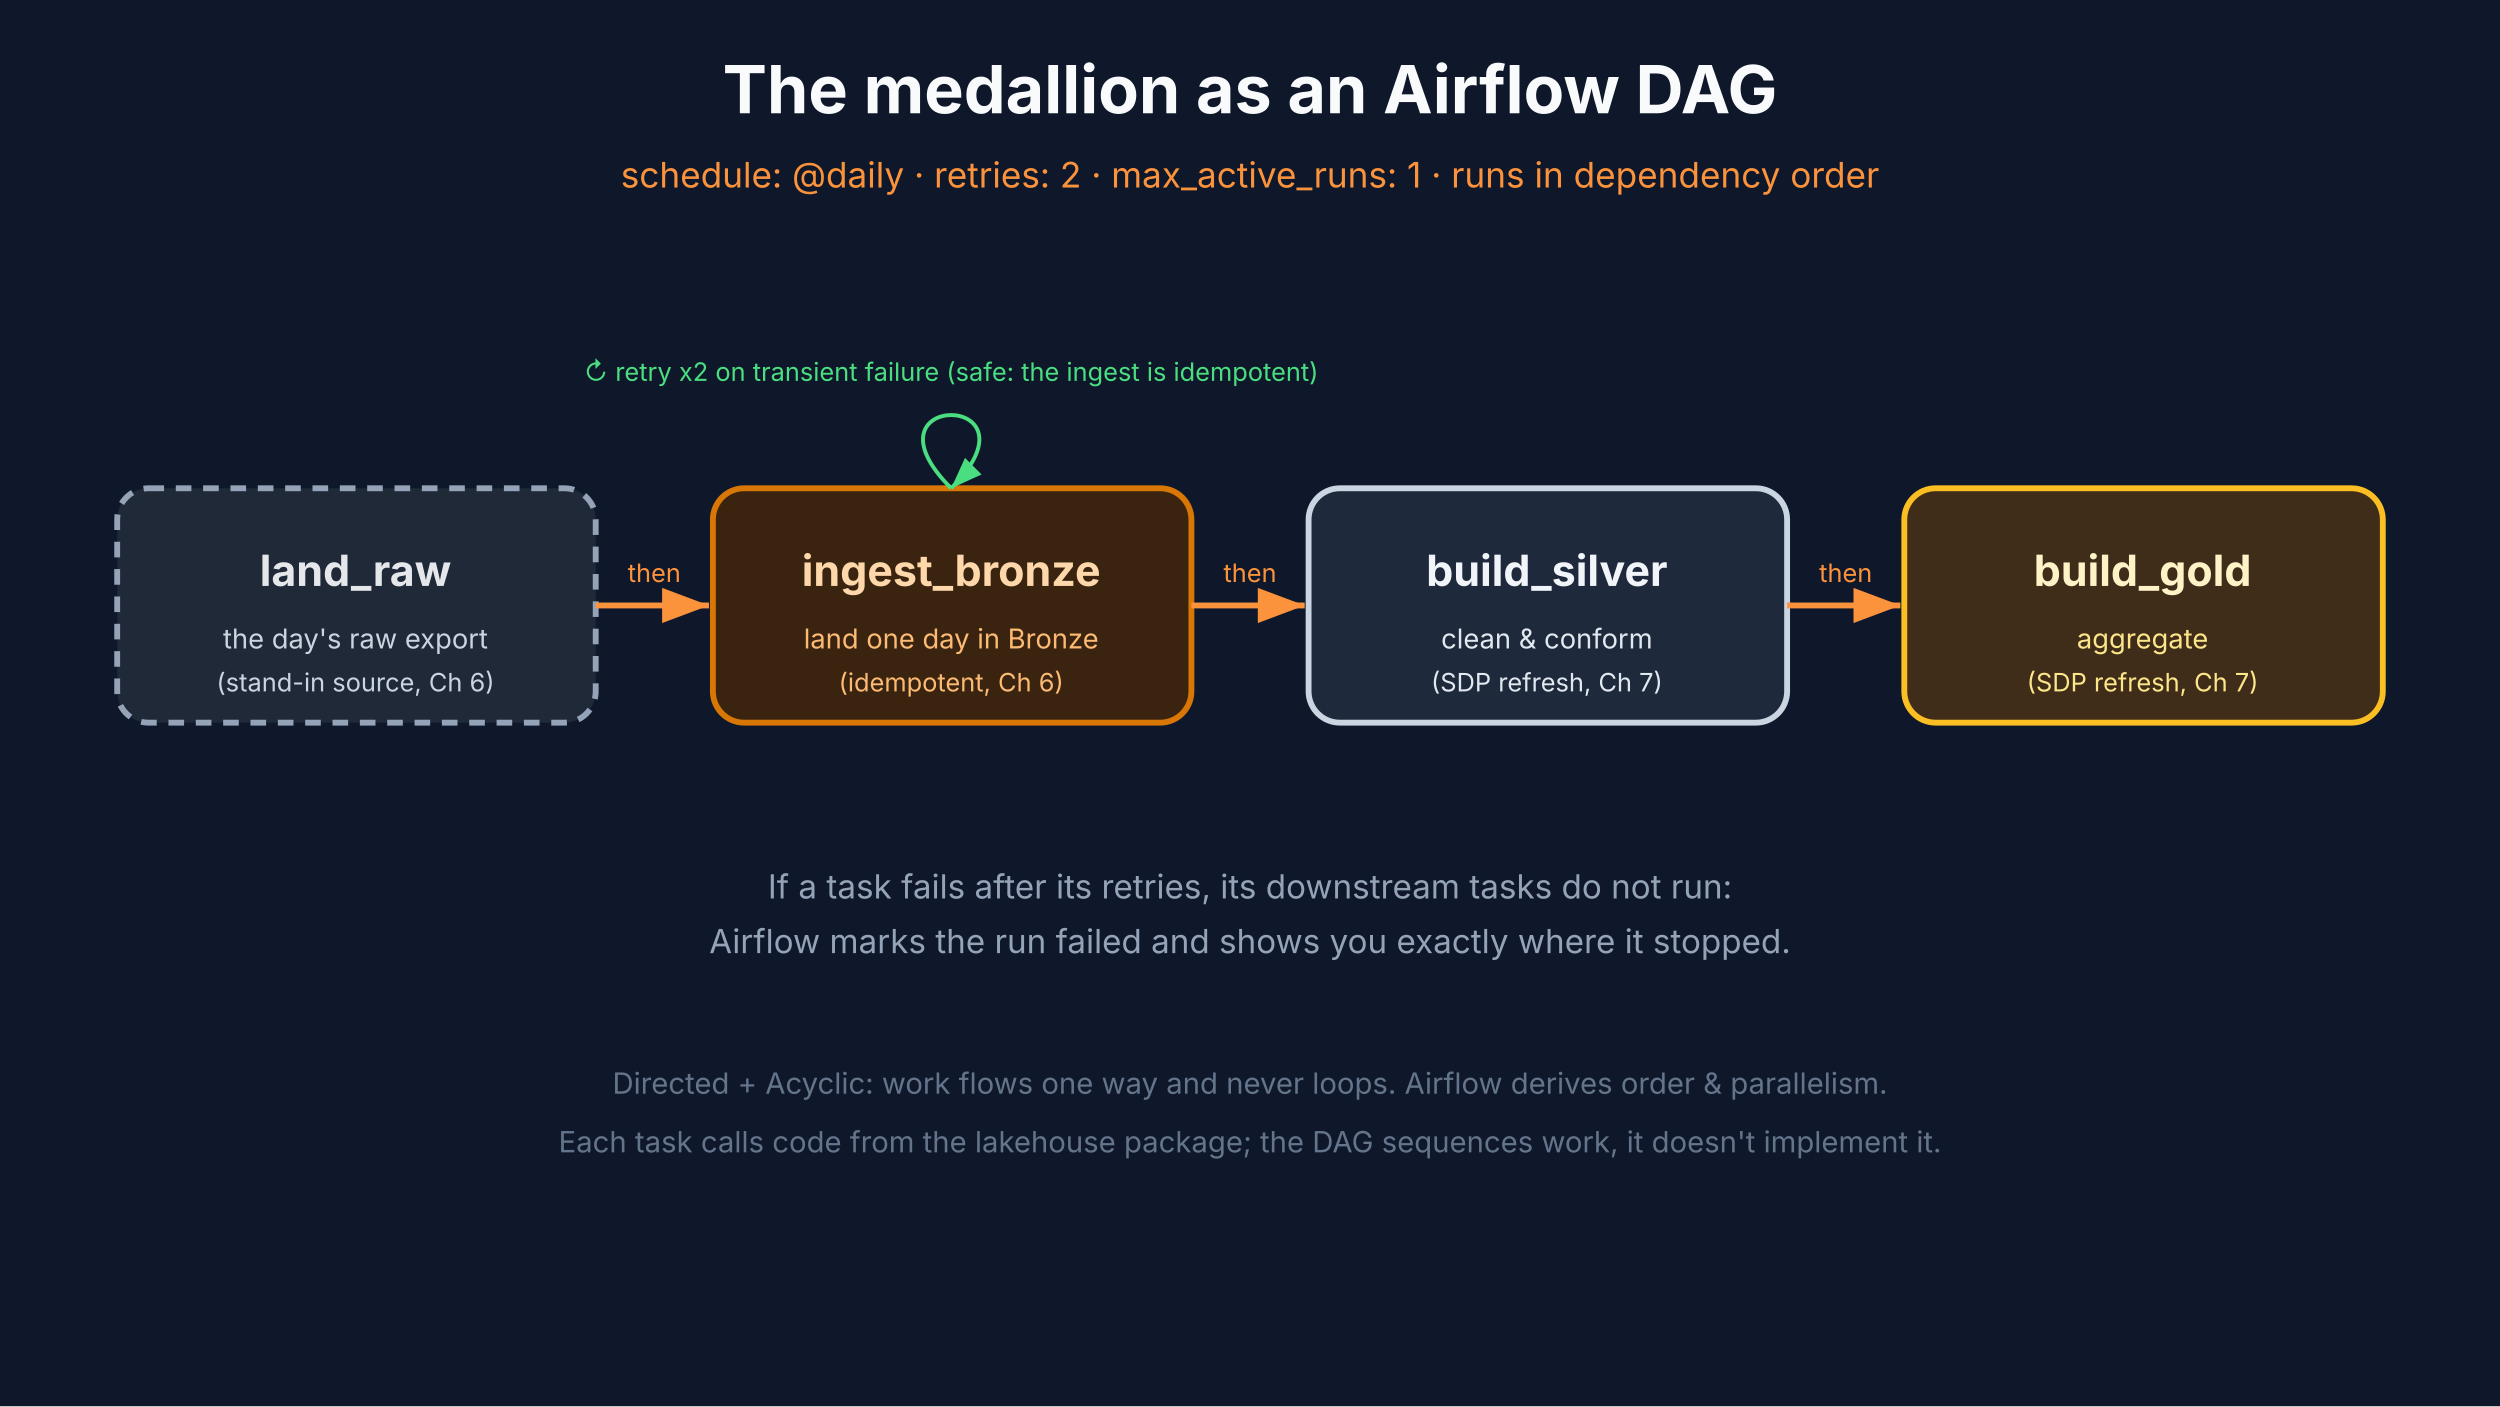
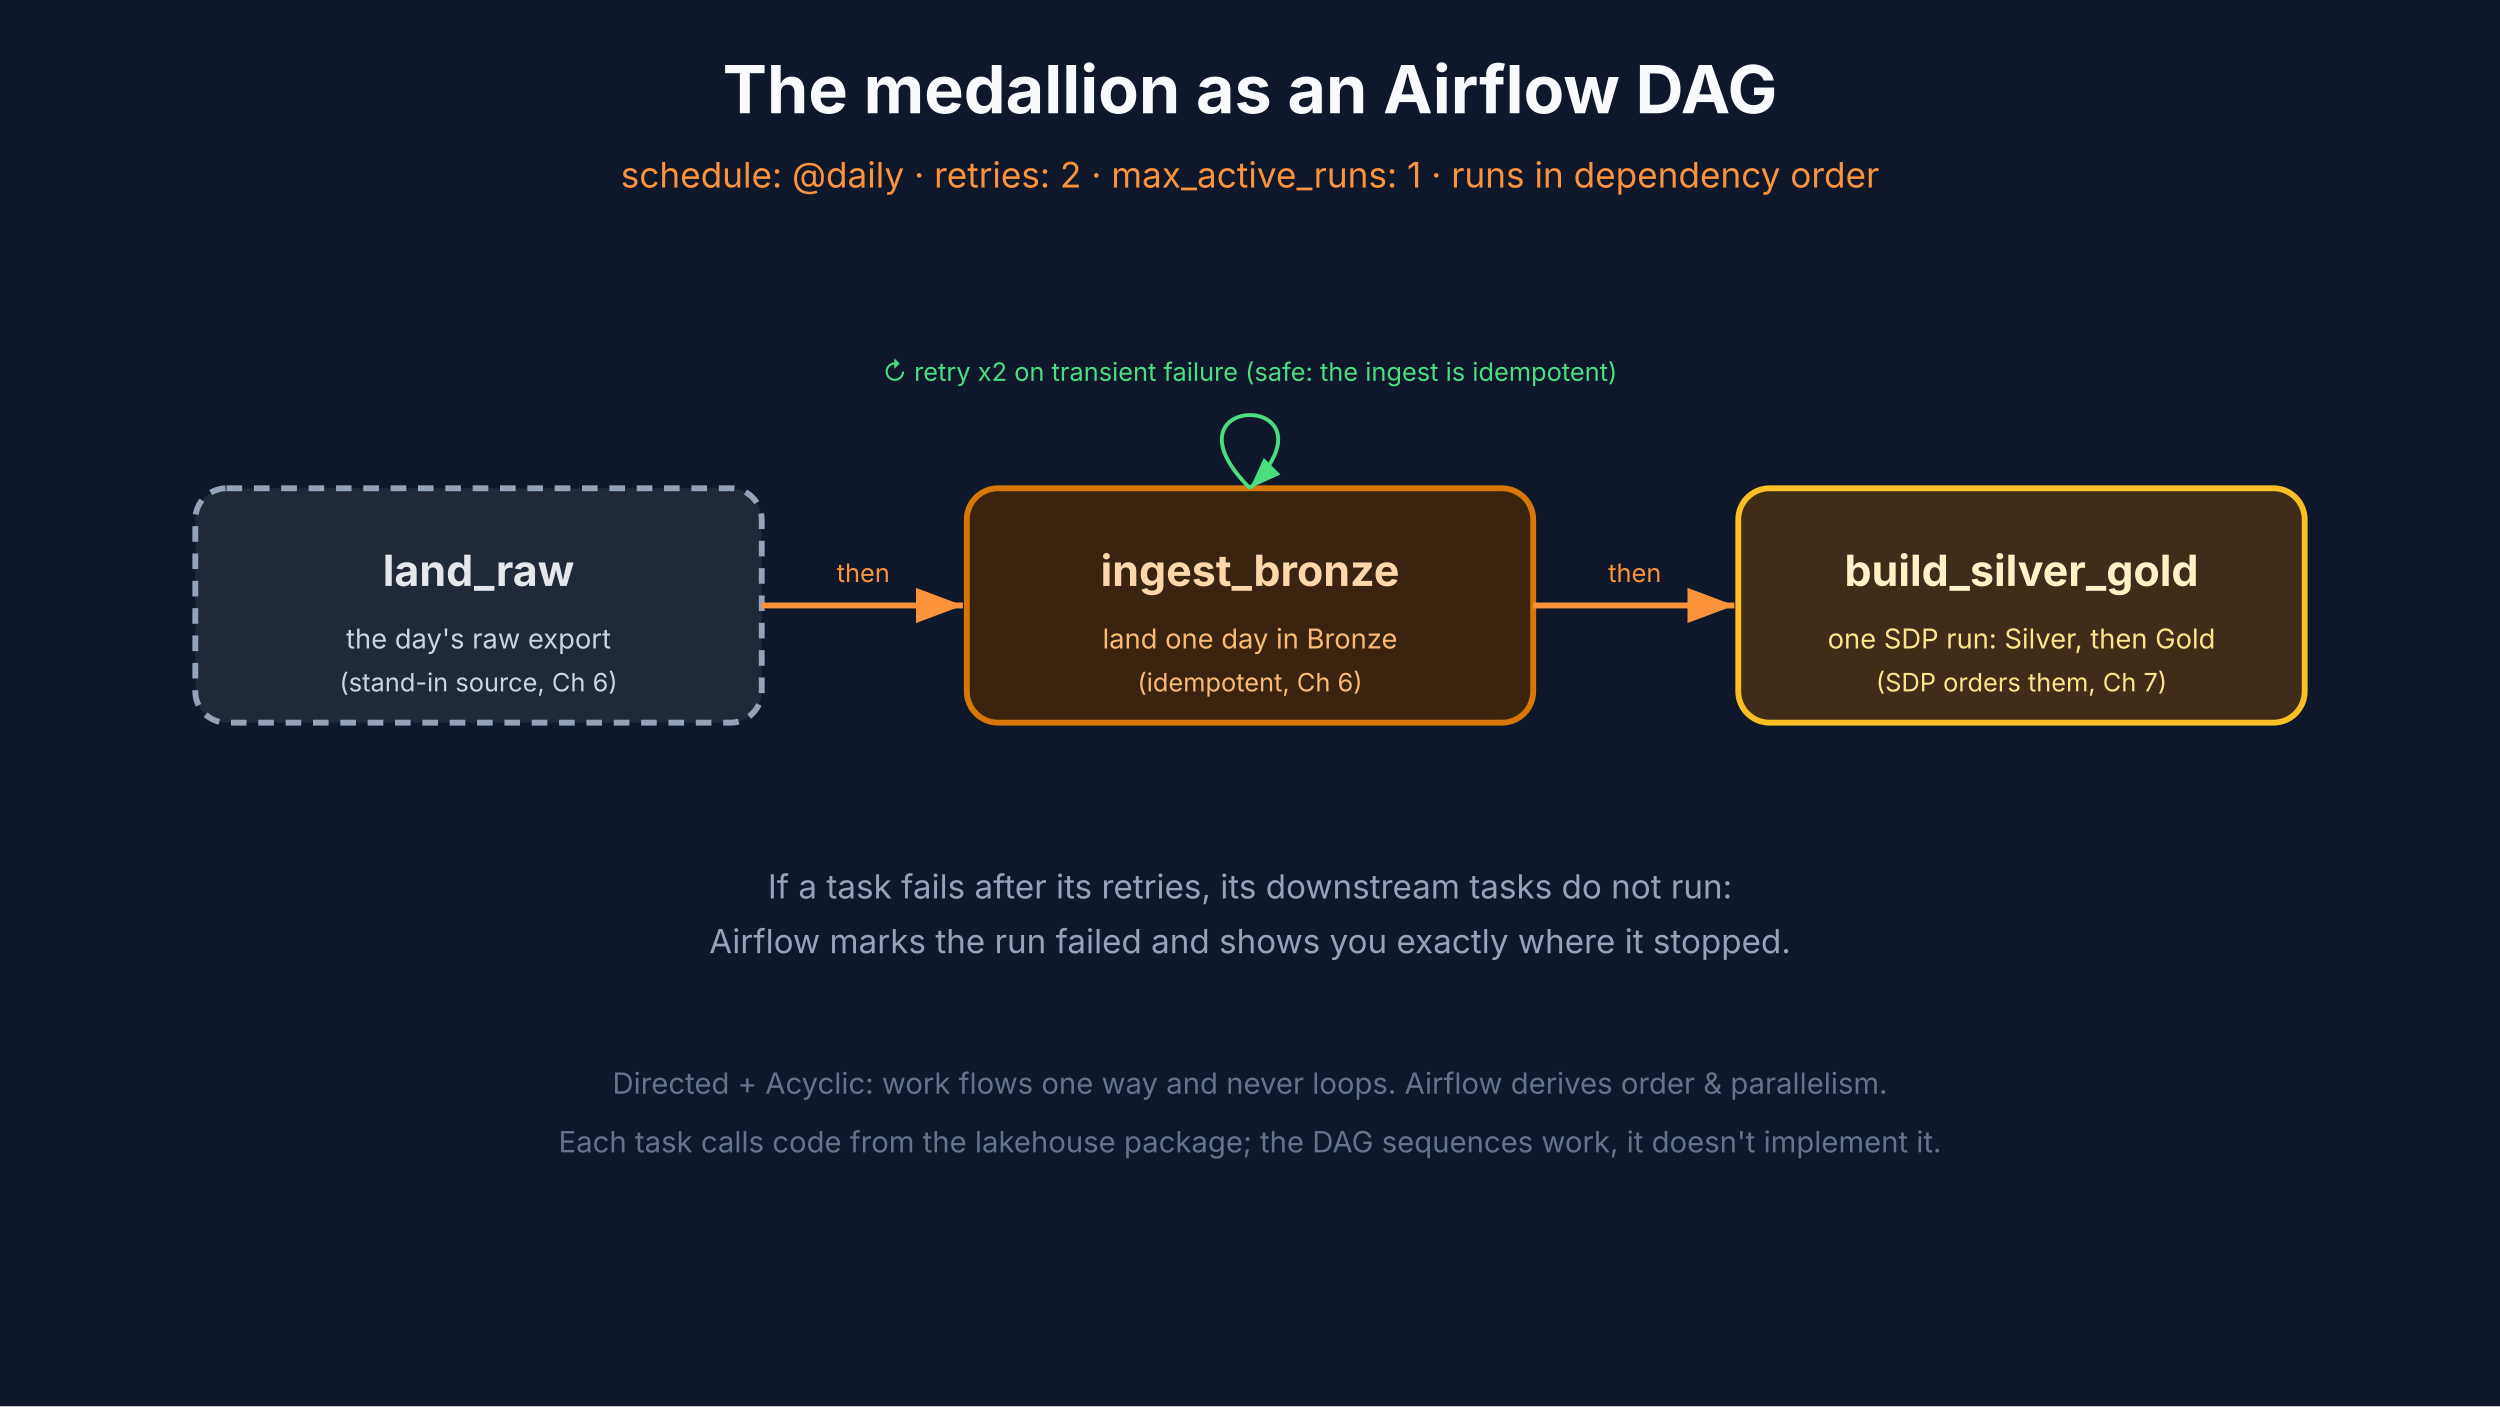
<svg xmlns="http://www.w3.org/2000/svg" viewBox="0 0 1280 720" font-family="Inter, Segoe UI, Helvetica, Arial, sans-serif">
  <rect width="1280" height="720" fill="#0f172a" />
  <text x="640" y="58" fill="#f8fafc" font-size="34" font-weight="700" text-anchor="middle">The medallion as an Airflow DAG</text>
  <text x="640" y="96" fill="#fb923c" font-size="18" text-anchor="middle">schedule: @daily · retries: 2 · max_active_runs: 1 · runs in dependency order</text>
  <g>
-     <rect x="60" y="250" width="245" height="120" rx="16" fill="#1f2937" stroke="#94a3b8" stroke-width="3" stroke-dasharray="8 6" />
-     <text x="182" y="300" fill="#e5e7eb" font-size="22" font-weight="700" text-anchor="middle">land_raw</text>
-     <text x="182" y="332" fill="#cbd5e1" font-size="14" text-anchor="middle">the day's raw export</text>
-     <text x="182" y="354" fill="#cbd5e1" font-size="13" text-anchor="middle">(stand-in source, Ch 6)</text>
-     <rect x="365" y="250" width="245" height="120" rx="16" fill="#3a2410" stroke="#d97706" stroke-width="3" />
-     <text x="487" y="300" fill="#fed7aa" font-size="22" font-weight="700" text-anchor="middle">ingest_bronze</text>
-     <text x="487" y="332" fill="#fdba74" font-size="14" text-anchor="middle">land one day in Bronze</text>
-     <text x="487" y="354" fill="#fdba74" font-size="13" text-anchor="middle">(idempotent, Ch 6)</text>
-     <rect x="670" y="250" width="245" height="120" rx="16" fill="#1e293b" stroke="#cbd5e1" stroke-width="3" />
-     <text x="792" y="300" fill="#f1f5f9" font-size="22" font-weight="700" text-anchor="middle">build_silver</text>
-     <text x="792" y="332" fill="#e2e8f0" font-size="14" text-anchor="middle">clean &amp; conform</text>
-     <text x="792" y="354" fill="#e2e8f0" font-size="13" text-anchor="middle">(SDP refresh, Ch 7)</text>
-     <rect x="975" y="250" width="245" height="120" rx="16" fill="#3f2d1a" stroke="#fbbf24" stroke-width="3" />
-     <text x="1097" y="300" fill="#fef3c7" font-size="22" font-weight="700" text-anchor="middle">build_gold</text>
-     <text x="1097" y="332" fill="#fde68a" font-size="14" text-anchor="middle">aggregate</text>
-     <text x="1097" y="354" fill="#fde68a" font-size="13" text-anchor="middle">(SDP refresh, Ch 7)</text>
+     <rect x="100" y="250" width="290" height="120" rx="16" fill="#1f2937" stroke="#94a3b8" stroke-width="3" stroke-dasharray="8 6" />
+     <text x="245" y="300" fill="#e5e7eb" font-size="22" font-weight="700" text-anchor="middle">land_raw</text>
+     <text x="245" y="332" fill="#cbd5e1" font-size="14" text-anchor="middle">the day's raw export</text>
+     <text x="245" y="354" fill="#cbd5e1" font-size="13" text-anchor="middle">(stand-in source, Ch 6)</text>
+     <rect x="495" y="250" width="290" height="120" rx="16" fill="#3a2410" stroke="#d97706" stroke-width="3" />
+     <text x="640" y="300" fill="#fed7aa" font-size="22" font-weight="700" text-anchor="middle">ingest_bronze</text>
+     <text x="640" y="332" fill="#fdba74" font-size="14" text-anchor="middle">land one day in Bronze</text>
+     <text x="640" y="354" fill="#fdba74" font-size="13" text-anchor="middle">(idempotent, Ch 6)</text>
+     <rect x="890" y="250" width="290" height="120" rx="16" fill="#3f2d1a" stroke="#fbbf24" stroke-width="3" />
+     <text x="1035" y="300" fill="#fef3c7" font-size="22" font-weight="700" text-anchor="middle">build_silver_gold</text>
+     <text x="1035" y="332" fill="#fde68a" font-size="14" text-anchor="middle">one SDP run: Silver, then Gold</text>
+     <text x="1035" y="354" fill="#fde68a" font-size="13" text-anchor="middle">(SDP orders them, Ch 7)</text>
  </g>
  <g stroke="#fb923c" stroke-width="3" fill="none" marker-end="url(#a9)">
-     <path d="M305 310 L363 310" />
-     <path d="M610 310 L668 310" />
-     <path d="M915 310 L973 310" />
+     <path d="M390 310 L493 310" />
+     <path d="M785 310 L888 310" />
  </g>
-   <text x="335" y="298" fill="#fb923c" font-size="13" text-anchor="middle">then</text>
-   <text x="640" y="298" fill="#fb923c" font-size="13" text-anchor="middle">then</text>
-   <text x="945" y="298" fill="#fb923c" font-size="13" text-anchor="middle">then</text>
+   <text x="442" y="298" fill="#fb923c" font-size="13" text-anchor="middle">then</text>
+   <text x="837" y="298" fill="#fb923c" font-size="13" text-anchor="middle">then</text>
  <g>
-     <path d="M487 250 C 437 200 537 200 487 250" stroke="#4ade80" stroke-width="2" fill="none" marker-end="url(#a9g)" />
-     <text x="487" y="195" fill="#4ade80" font-size="13" text-anchor="middle">↻ retry x2 on transient failure (safe: the ingest is idempotent)</text>
+     <path d="M640 250 C 590 200 690 200 640 250" stroke="#4ade80" stroke-width="2" fill="none" marker-end="url(#a9g)" />
+     <text x="640" y="195" fill="#4ade80" font-size="13" text-anchor="middle">↻ retry x2 on transient failure (safe: the ingest is idempotent)</text>
  </g>
  <text x="640" y="460" fill="#94a3b8" font-size="17" text-anchor="middle">If a task fails after its retries, its downstream tasks do not run:</text>
  <text x="640" y="488" fill="#94a3b8" font-size="17" text-anchor="middle">Airflow marks the run failed and shows you exactly where it stopped.</text>
  <text x="640" y="560" fill="#64748b" font-size="15" text-anchor="middle">Directed + Acyclic: work flows one way and never loops. Airflow derives order &amp; parallelism.</text>
  <text x="640" y="590" fill="#64748b" font-size="15" text-anchor="middle">Each task calls code from the lakehouse package; the DAG sequences work, it doesn't implement it.</text>
  <defs>
    <marker id="a9" markerWidth="10" markerHeight="10" refX="8" refY="3" orient="auto">
      <path d="M0,0 L8,3 L0,6 Z" fill="#fb923c" />
    </marker>
    <marker id="a9g" markerWidth="10" markerHeight="10" refX="8" refY="3" orient="auto">
      <path d="M0,0 L8,3 L0,6 Z" fill="#4ade80" />
    </marker>
  </defs>
</svg>
